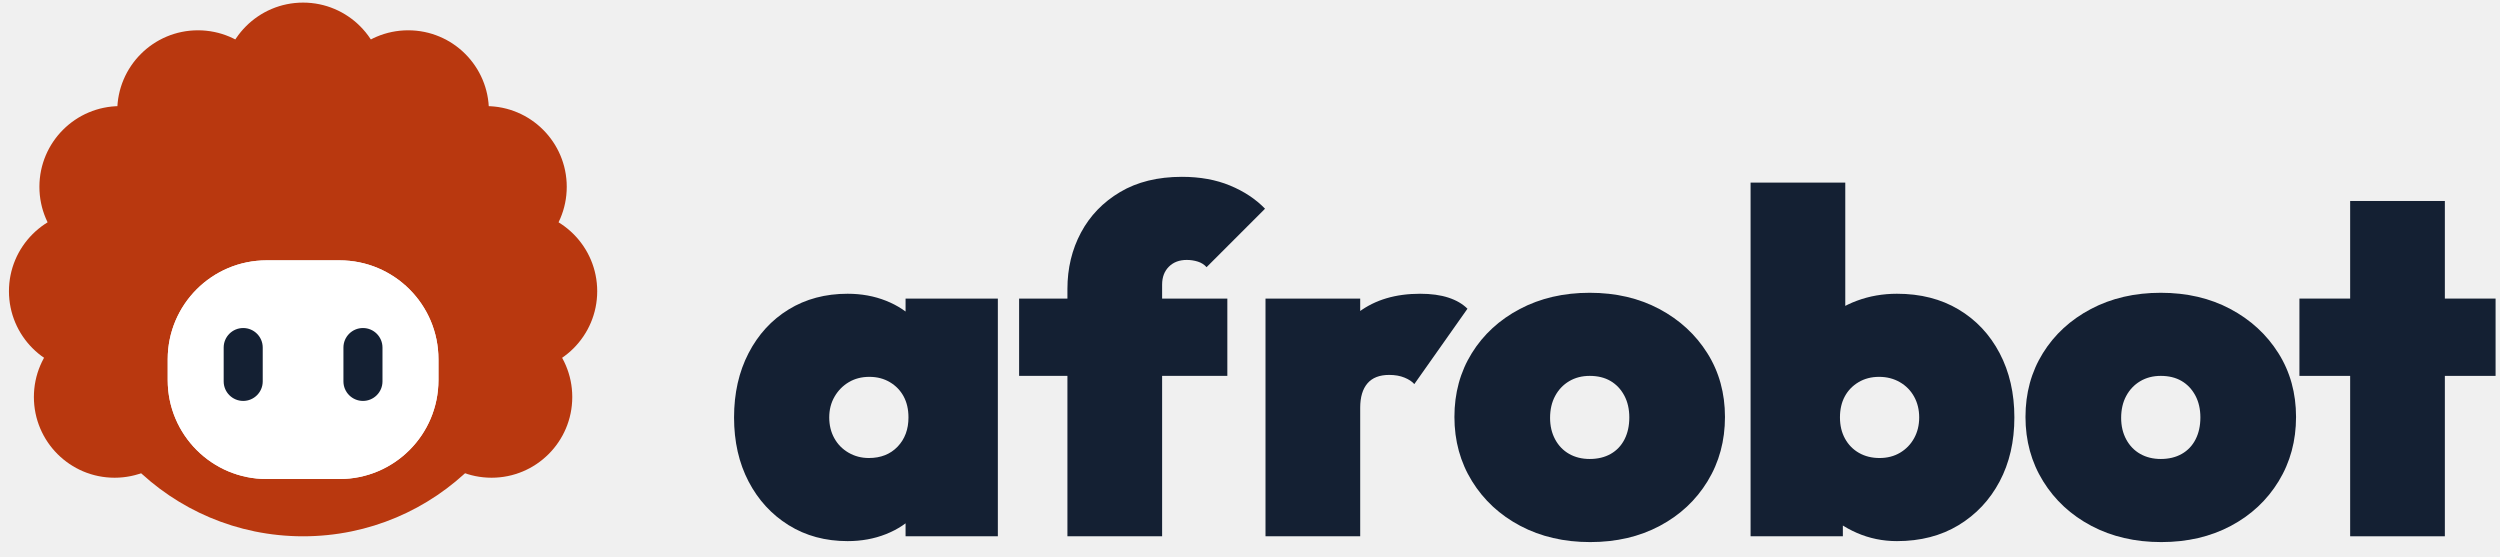
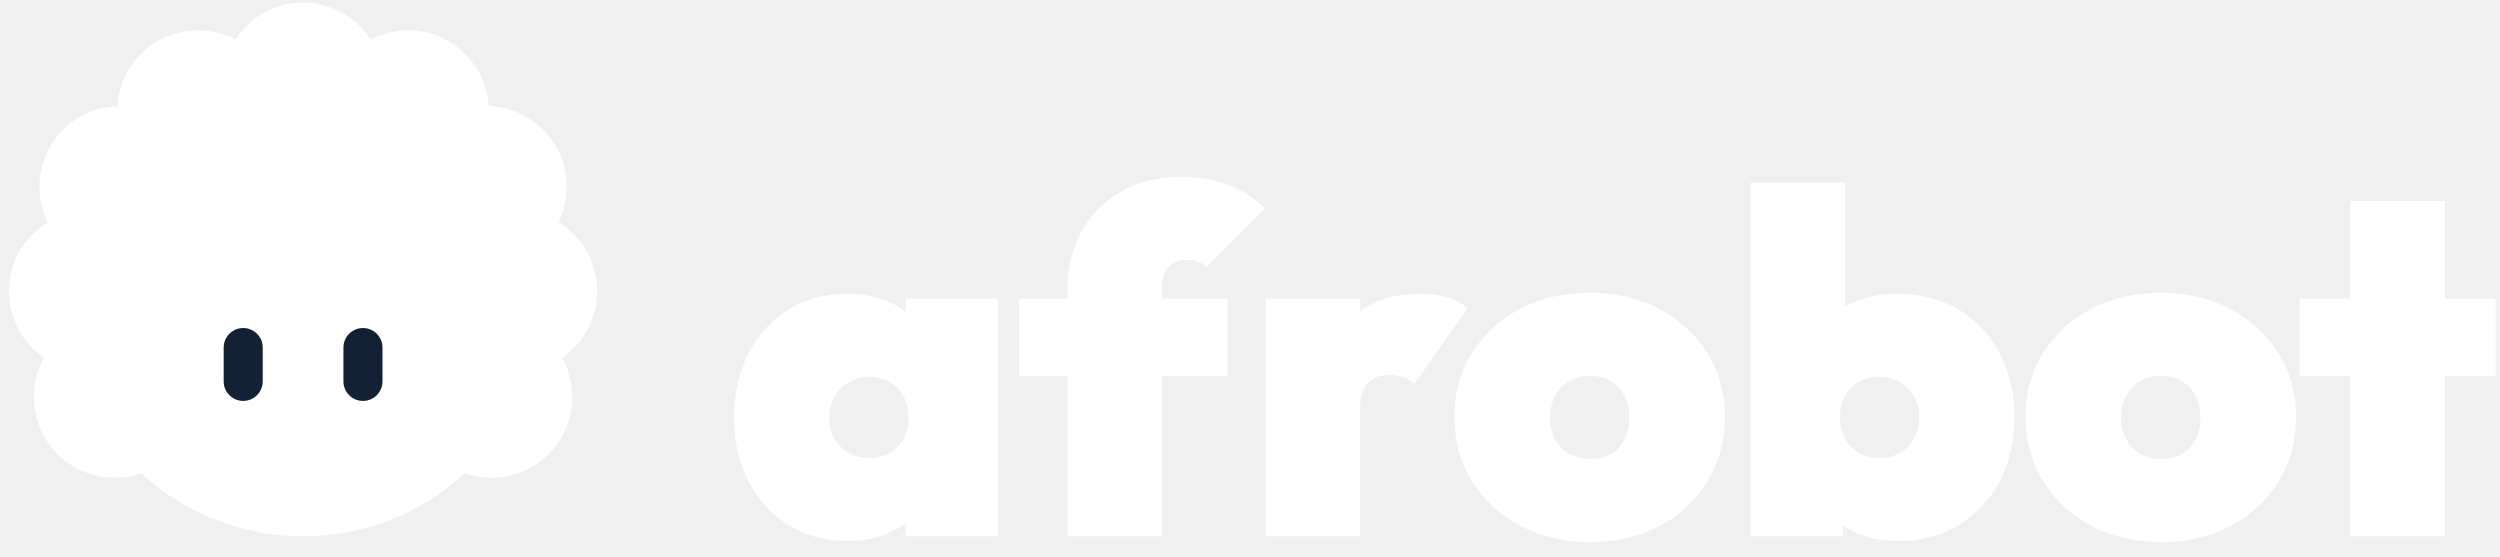
<svg xmlns="http://www.w3.org/2000/svg" viewBox="0 0 517.0 115.1" width="517" height="115">
  <g transform="translate(0.00,0.00)">
    <g transform="scale(1.0777)">
      <g transform="translate(-2,-1)">
        <defs>
-           <mask id="m0">
+           <mask id="m-rev">
            <rect x="-20" y="-20" width="160" height="160" fill="#fff" />
            <g fill="#000" stroke="#000" stroke-width="0">
              <rect x="34.00" y="51.00" width="52.00" height="42.00" rx="19.00" />
            </g>
          </mask>
        </defs>
-         <g mask="url(#m0)">
-           <g fill="#B9380F" stroke="#B9380F" stroke-width="0">
+         <g mask="url(#m-rev)">
+           <g fill="#FFFFFF" stroke="#FFFFFF" stroke-width="0">
            <circle cx="60.00" cy="58.00" r="46.00" />
            <circle cx="96.20" cy="77.25" r="15.50" />
            <circle cx="100.99" cy="56.93" r="15.50" />
            <circle cx="95.14" cy="36.88" r="15.50" />
            <circle cx="80.19" cy="22.32" r="15.50" />
            <circle cx="60.00" cy="17.00" r="15.50" />
            <circle cx="39.81" cy="22.32" r="15.50" />
            <circle cx="24.86" cy="36.88" r="15.50" />
            <circle cx="19.01" cy="56.93" r="15.50" />
            <circle cx="23.80" cy="77.25" r="15.50" />
            <rect x="30.00" y="47.00" width="60.00" height="50.00" rx="23.00" />
          </g>
        </g>
        <g fill="#FFFFFF" stroke="#FFFFFF" stroke-width="0">
          <rect x="34.00" y="51.00" width="52.00" height="42.00" rx="19.00" />
        </g>
        <g fill="#142033" stroke="#142033" stroke-width="0">
          <rect x="44.75" y="64.00" width="7.50" height="14.00" rx="3.75" />
          <rect x="67.75" y="64.00" width="7.50" height="14.00" rx="3.75" />
        </g>
      </g>
    </g>
    <g transform="translate(150.01,111.00) scale(0.1)">
      <defs>
-         <mask id="g8759902" maskUnits="userSpaceOnUse" x="-3000" y="-3000" width="9670" height="6000">
+         <mask id="g-rev" maskUnits="userSpaceOnUse" x="-3000" y="-3000" width="9670" height="6000">
          <rect x="-3000" y="-3000" width="9670" height="6000" fill="#fff" />
          <g fill="#000" stroke="#000" stroke-width="68" stroke-linejoin="round">
            <path d="M252 10Q183 10 130.0 -23.0Q77 -56 47.0 -113.5Q17 -171 17 -246Q17 -321 47.0 -379.0Q77 -437 130.0 -469.5Q183 -502 252 -502Q295 -502 331.5 -487.5Q368 -473 392.5 -447.0Q417 -421 424 -387V-105Q417 -71 392.5 -45.0Q368 -19 331.5 -4.5Q295 10 252 10ZM296 -162Q333 -162 355.5 -185.5Q378 -209 378 -246Q378 -271 368.0 -289.5Q358 -308 339.5 -319.0Q321 -330 297 -330Q273 -330 254.5 -319.0Q236 -308 225.0 -289.0Q214 -270 214 -246Q214 -222 224.5 -203.0Q235 -184 254.0 -173.0Q273 -162 296 -162ZM372 0V-132L399 -252L372 -371V-492H563V0Z" />
            <path d="M707 0V-512Q707 -576 735.0 -628.5Q763 -681 816.0 -712.5Q869 -744 944 -744Q1000 -744 1043.5 -726.0Q1087 -708 1116 -678L995 -557Q988 -565 977.0 -568.5Q966 -572 954 -572Q931 -572 917.0 -558.0Q903 -544 903 -521V0ZM607 -332V-492H1038V-332Z" />
            <path d="M1117 0V-492H1313V0ZM1313 -266 1222 -347Q1260 -427 1310.5 -464.5Q1361 -502 1437 -502Q1471 -502 1495.5 -494.0Q1520 -486 1535 -471L1425 -315Q1418 -323 1404.5 -328.5Q1391 -334 1373 -334Q1343 -334 1328.0 -316.5Q1313 -299 1313 -266Z" />
            <path d="M1789 12Q1708 12 1644.5 -21.5Q1581 -55 1544.5 -114.0Q1508 -173 1508 -247Q1508 -321 1544.0 -379.0Q1580 -437 1643.5 -470.5Q1707 -504 1788 -504Q1869 -504 1932.0 -470.5Q1995 -437 2031.5 -379.0Q2068 -321 2068 -247Q2068 -173 2032.0 -114.0Q1996 -55 1933.0 -21.5Q1870 12 1789 12ZM1788 -160Q1813 -160 1831.5 -170.5Q1850 -181 1860.0 -200.5Q1870 -220 1870 -246Q1870 -272 1859.5 -291.5Q1849 -311 1831.0 -321.5Q1813 -332 1788 -332Q1764 -332 1745.5 -321.0Q1727 -310 1716.5 -290.5Q1706 -271 1706 -245Q1706 -220 1716.5 -200.5Q1727 -181 1745.5 -170.5Q1764 -160 1788 -160Z" />
            <path d="M2424 10Q2380 10 2341.0 -7.0Q2302 -24 2275.0 -52.5Q2248 -81 2240 -115V-387Q2248 -421 2275.0 -447.0Q2302 -473 2341.0 -487.5Q2380 -502 2424 -502Q2497 -502 2551.5 -469.5Q2606 -437 2636.5 -379.0Q2667 -321 2667 -246Q2667 -171 2636.5 -113.5Q2606 -56 2551.5 -23.0Q2497 10 2424 10ZM2121 0V-732H2317V-371L2285 -252L2312 -132V0ZM2388 -162Q2412 -162 2430.5 -173.0Q2449 -184 2459.5 -203.0Q2470 -222 2470 -246Q2470 -270 2459.5 -289.0Q2449 -308 2430.0 -319.0Q2411 -330 2387 -330Q2363 -330 2344.5 -319.0Q2326 -308 2316.0 -289.5Q2306 -271 2306 -246Q2306 -221 2316.5 -202.0Q2327 -183 2345.5 -172.5Q2364 -162 2388 -162Z" />
            <path d="M2971 12Q2890 12 2826.5 -21.5Q2763 -55 2726.5 -114.0Q2690 -173 2690 -247Q2690 -321 2726.0 -379.0Q2762 -437 2825.5 -470.5Q2889 -504 2970 -504Q3051 -504 3114.0 -470.5Q3177 -437 3213.5 -379.0Q3250 -321 3250 -247Q3250 -173 3214.0 -114.0Q3178 -55 3115.0 -21.5Q3052 12 2971 12ZM2970 -160Q2995 -160 3013.5 -170.5Q3032 -181 3042.0 -200.5Q3052 -220 3052 -246Q3052 -272 3041.5 -291.5Q3031 -311 3013.0 -321.5Q2995 -332 2970 -332Q2946 -332 2927.5 -321.0Q2909 -310 2898.5 -290.5Q2888 -271 2888 -245Q2888 -220 2898.5 -200.5Q2909 -181 2927.5 -170.5Q2946 -160 2970 -160Z" />
            <path d="M3362 0V-694H3558V0ZM3257 -332V-492H3663V-332Z" />
          </g>
        </mask>
      </defs>
-       <g mask="url(#g8759902)" />
-       <path d="M252 10Q183 10 130.0 -23.0Q77 -56 47.0 -113.5Q17 -171 17 -246Q17 -321 47.0 -379.0Q77 -437 130.0 -469.5Q183 -502 252 -502Q295 -502 331.5 -487.5Q368 -473 392.5 -447.0Q417 -421 424 -387V-105Q417 -71 392.5 -45.0Q368 -19 331.5 -4.5Q295 10 252 10ZM296 -162Q333 -162 355.5 -185.5Q378 -209 378 -246Q378 -271 368.0 -289.5Q358 -308 339.5 -319.0Q321 -330 297 -330Q273 -330 254.5 -319.0Q236 -308 225.0 -289.0Q214 -270 214 -246Q214 -222 224.5 -203.0Q235 -184 254.0 -173.0Q273 -162 296 -162ZM372 0V-132L399 -252L372 -371V-492H563V0Z" fill="#142033" />
-       <path d="M707 0V-512Q707 -576 735.0 -628.5Q763 -681 816.0 -712.5Q869 -744 944 -744Q1000 -744 1043.5 -726.0Q1087 -708 1116 -678L995 -557Q988 -565 977.0 -568.5Q966 -572 954 -572Q931 -572 917.0 -558.0Q903 -544 903 -521V0ZM607 -332V-492H1038V-332Z" fill="#142033" />
-       <path d="M1117 0V-492H1313V0ZM1313 -266 1222 -347Q1260 -427 1310.5 -464.5Q1361 -502 1437 -502Q1471 -502 1495.5 -494.0Q1520 -486 1535 -471L1425 -315Q1418 -323 1404.5 -328.5Q1391 -334 1373 -334Q1343 -334 1328.0 -316.5Q1313 -299 1313 -266Z" fill="#142033" />
-       <path d="M1789 12Q1708 12 1644.5 -21.5Q1581 -55 1544.5 -114.0Q1508 -173 1508 -247Q1508 -321 1544.0 -379.0Q1580 -437 1643.5 -470.5Q1707 -504 1788 -504Q1869 -504 1932.0 -470.5Q1995 -437 2031.5 -379.0Q2068 -321 2068 -247Q2068 -173 2032.0 -114.0Q1996 -55 1933.0 -21.5Q1870 12 1789 12ZM1788 -160Q1813 -160 1831.5 -170.5Q1850 -181 1860.0 -200.5Q1870 -220 1870 -246Q1870 -272 1859.5 -291.5Q1849 -311 1831.0 -321.5Q1813 -332 1788 -332Q1764 -332 1745.5 -321.0Q1727 -310 1716.5 -290.5Q1706 -271 1706 -245Q1706 -220 1716.5 -200.5Q1727 -181 1745.5 -170.5Q1764 -160 1788 -160Z" fill="#142033" />
-       <path d="M2424 10Q2380 10 2341.0 -7.0Q2302 -24 2275.0 -52.5Q2248 -81 2240 -115V-387Q2248 -421 2275.0 -447.0Q2302 -473 2341.0 -487.5Q2380 -502 2424 -502Q2497 -502 2551.5 -469.5Q2606 -437 2636.5 -379.0Q2667 -321 2667 -246Q2667 -171 2636.5 -113.5Q2606 -56 2551.5 -23.0Q2497 10 2424 10ZM2121 0V-732H2317V-371L2285 -252L2312 -132V0ZM2388 -162Q2412 -162 2430.5 -173.0Q2449 -184 2459.5 -203.0Q2470 -222 2470 -246Q2470 -270 2459.5 -289.0Q2449 -308 2430.0 -319.0Q2411 -330 2387 -330Q2363 -330 2344.5 -319.0Q2326 -308 2316.0 -289.5Q2306 -271 2306 -246Q2306 -221 2316.5 -202.0Q2327 -183 2345.5 -172.5Q2364 -162 2388 -162Z" fill="#142033" />
-       <path d="M2971 12Q2890 12 2826.5 -21.5Q2763 -55 2726.5 -114.0Q2690 -173 2690 -247Q2690 -321 2726.0 -379.0Q2762 -437 2825.5 -470.5Q2889 -504 2970 -504Q3051 -504 3114.0 -470.5Q3177 -437 3213.5 -379.0Q3250 -321 3250 -247Q3250 -173 3214.0 -114.0Q3178 -55 3115.0 -21.5Q3052 12 2971 12ZM2970 -160Q2995 -160 3013.5 -170.5Q3032 -181 3042.0 -200.5Q3052 -220 3052 -246Q3052 -272 3041.5 -291.5Q3031 -311 3013.0 -321.5Q2995 -332 2970 -332Q2946 -332 2927.5 -321.0Q2909 -310 2898.5 -290.5Q2888 -271 2888 -245Q2888 -220 2898.5 -200.5Q2909 -181 2927.5 -170.5Q2946 -160 2970 -160Z" fill="#142033" />
-       <path d="M3362 0V-694H3558V0ZM3257 -332V-492H3663V-332Z" fill="#142033" />
+       <g mask="url(#g-rev)" />
+       <path d="M252 10Q183 10 130.0 -23.0Q77 -56 47.0 -113.5Q17 -171 17 -246Q17 -321 47.0 -379.0Q77 -437 130.0 -469.5Q183 -502 252 -502Q295 -502 331.5 -487.5Q368 -473 392.5 -447.0Q417 -421 424 -387V-105Q417 -71 392.5 -45.0Q368 -19 331.5 -4.5Q295 10 252 10ZM296 -162Q333 -162 355.5 -185.5Q378 -209 378 -246Q378 -271 368.0 -289.5Q358 -308 339.5 -319.0Q321 -330 297 -330Q273 -330 254.5 -319.0Q236 -308 225.0 -289.0Q214 -270 214 -246Q214 -222 224.5 -203.0Q235 -184 254.0 -173.0Q273 -162 296 -162ZM372 0V-132L399 -252L372 -371V-492H563V0Z" fill="#FFFFFF" />
+       <path d="M707 0V-512Q707 -576 735.0 -628.5Q763 -681 816.0 -712.5Q869 -744 944 -744Q1000 -744 1043.5 -726.0Q1087 -708 1116 -678L995 -557Q988 -565 977.0 -568.5Q966 -572 954 -572Q931 -572 917.0 -558.0Q903 -544 903 -521V0ZM607 -332V-492H1038V-332Z" fill="#FFFFFF" />
+       <path d="M1117 0V-492H1313V0ZM1313 -266 1222 -347Q1260 -427 1310.5 -464.5Q1361 -502 1437 -502Q1471 -502 1495.5 -494.0Q1520 -486 1535 -471L1425 -315Q1418 -323 1404.5 -328.5Q1391 -334 1373 -334Q1343 -334 1328.0 -316.5Q1313 -299 1313 -266Z" fill="#FFFFFF" />
+       <path d="M1789 12Q1708 12 1644.5 -21.5Q1581 -55 1544.5 -114.0Q1508 -173 1508 -247Q1508 -321 1544.0 -379.0Q1580 -437 1643.5 -470.5Q1707 -504 1788 -504Q1869 -504 1932.0 -470.5Q1995 -437 2031.5 -379.0Q2068 -321 2068 -247Q2068 -173 2032.0 -114.0Q1996 -55 1933.0 -21.5Q1870 12 1789 12ZM1788 -160Q1813 -160 1831.5 -170.5Q1850 -181 1860.0 -200.5Q1870 -220 1870 -246Q1870 -272 1859.5 -291.5Q1849 -311 1831.0 -321.5Q1813 -332 1788 -332Q1764 -332 1745.5 -321.0Q1727 -310 1716.5 -290.5Q1706 -271 1706 -245Q1706 -220 1716.5 -200.5Q1727 -181 1745.5 -170.5Q1764 -160 1788 -160Z" fill="#FFFFFF" />
+       <path d="M2424 10Q2380 10 2341.0 -7.0Q2302 -24 2275.0 -52.5Q2248 -81 2240 -115V-387Q2248 -421 2275.0 -447.0Q2302 -473 2341.0 -487.5Q2380 -502 2424 -502Q2497 -502 2551.5 -469.5Q2606 -437 2636.5 -379.0Q2667 -321 2667 -246Q2667 -171 2636.5 -113.5Q2606 -56 2551.5 -23.0Q2497 10 2424 10ZM2121 0V-732H2317V-371L2285 -252L2312 -132V0ZM2388 -162Q2412 -162 2430.5 -173.0Q2449 -184 2459.5 -203.0Q2470 -222 2470 -246Q2470 -270 2459.5 -289.0Q2449 -308 2430.0 -319.0Q2411 -330 2387 -330Q2363 -330 2344.5 -319.0Q2326 -308 2316.0 -289.5Q2306 -271 2306 -246Q2306 -221 2316.5 -202.0Q2327 -183 2345.5 -172.5Q2364 -162 2388 -162Z" fill="#FFFFFF" />
+       <path d="M2971 12Q2890 12 2826.5 -21.5Q2763 -55 2726.5 -114.0Q2690 -173 2690 -247Q2690 -321 2726.0 -379.0Q2762 -437 2825.5 -470.5Q2889 -504 2970 -504Q3051 -504 3114.0 -470.5Q3177 -437 3213.5 -379.0Q3250 -321 3250 -247Q3250 -173 3214.0 -114.0Q3178 -55 3115.0 -21.5Q3052 12 2971 12ZM2970 -160Q2995 -160 3013.5 -170.5Q3032 -181 3042.0 -200.5Q3052 -220 3052 -246Q3052 -272 3041.5 -291.5Q3031 -311 3013.0 -321.5Q2995 -332 2970 -332Q2946 -332 2927.5 -321.0Q2909 -310 2898.5 -290.5Q2888 -271 2888 -245Q2888 -220 2898.5 -200.5Q2909 -181 2927.5 -170.5Q2946 -160 2970 -160Z" fill="#FFFFFF" />
+       <path d="M3362 0V-694H3558V0ZM3257 -332V-492H3663V-332Z" fill="#FFFFFF" />
    </g>
  </g>
</svg>
